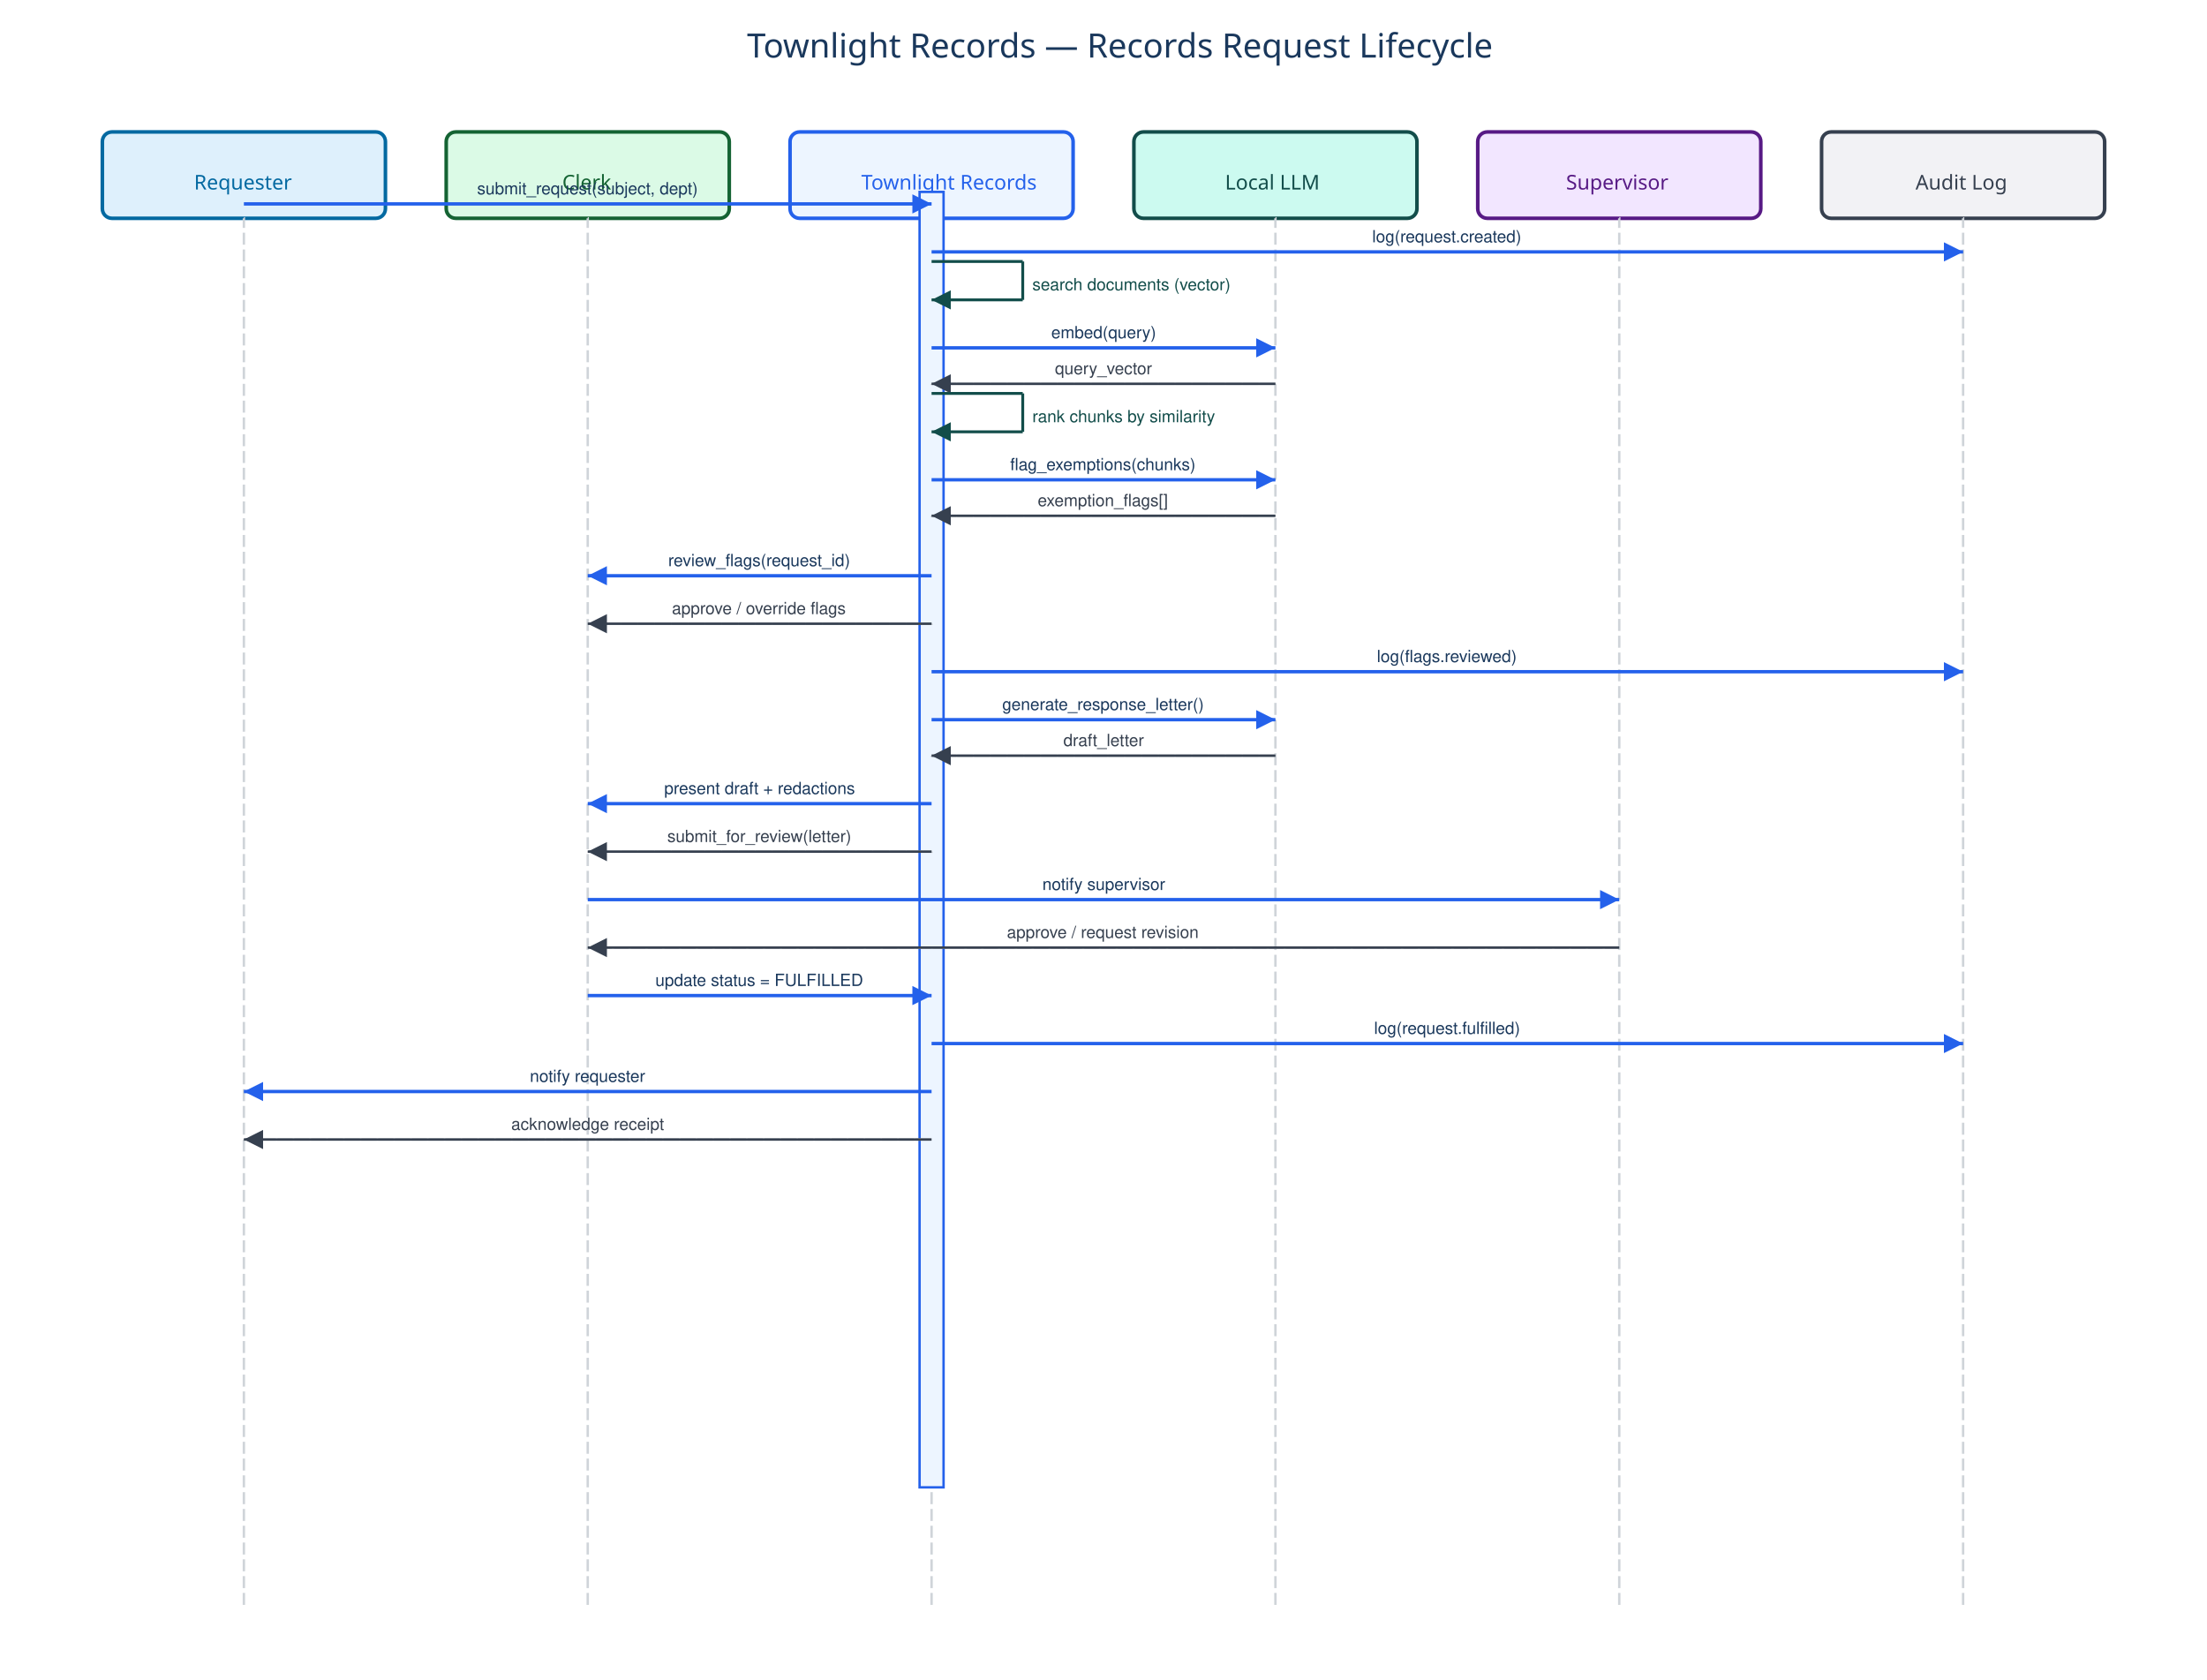
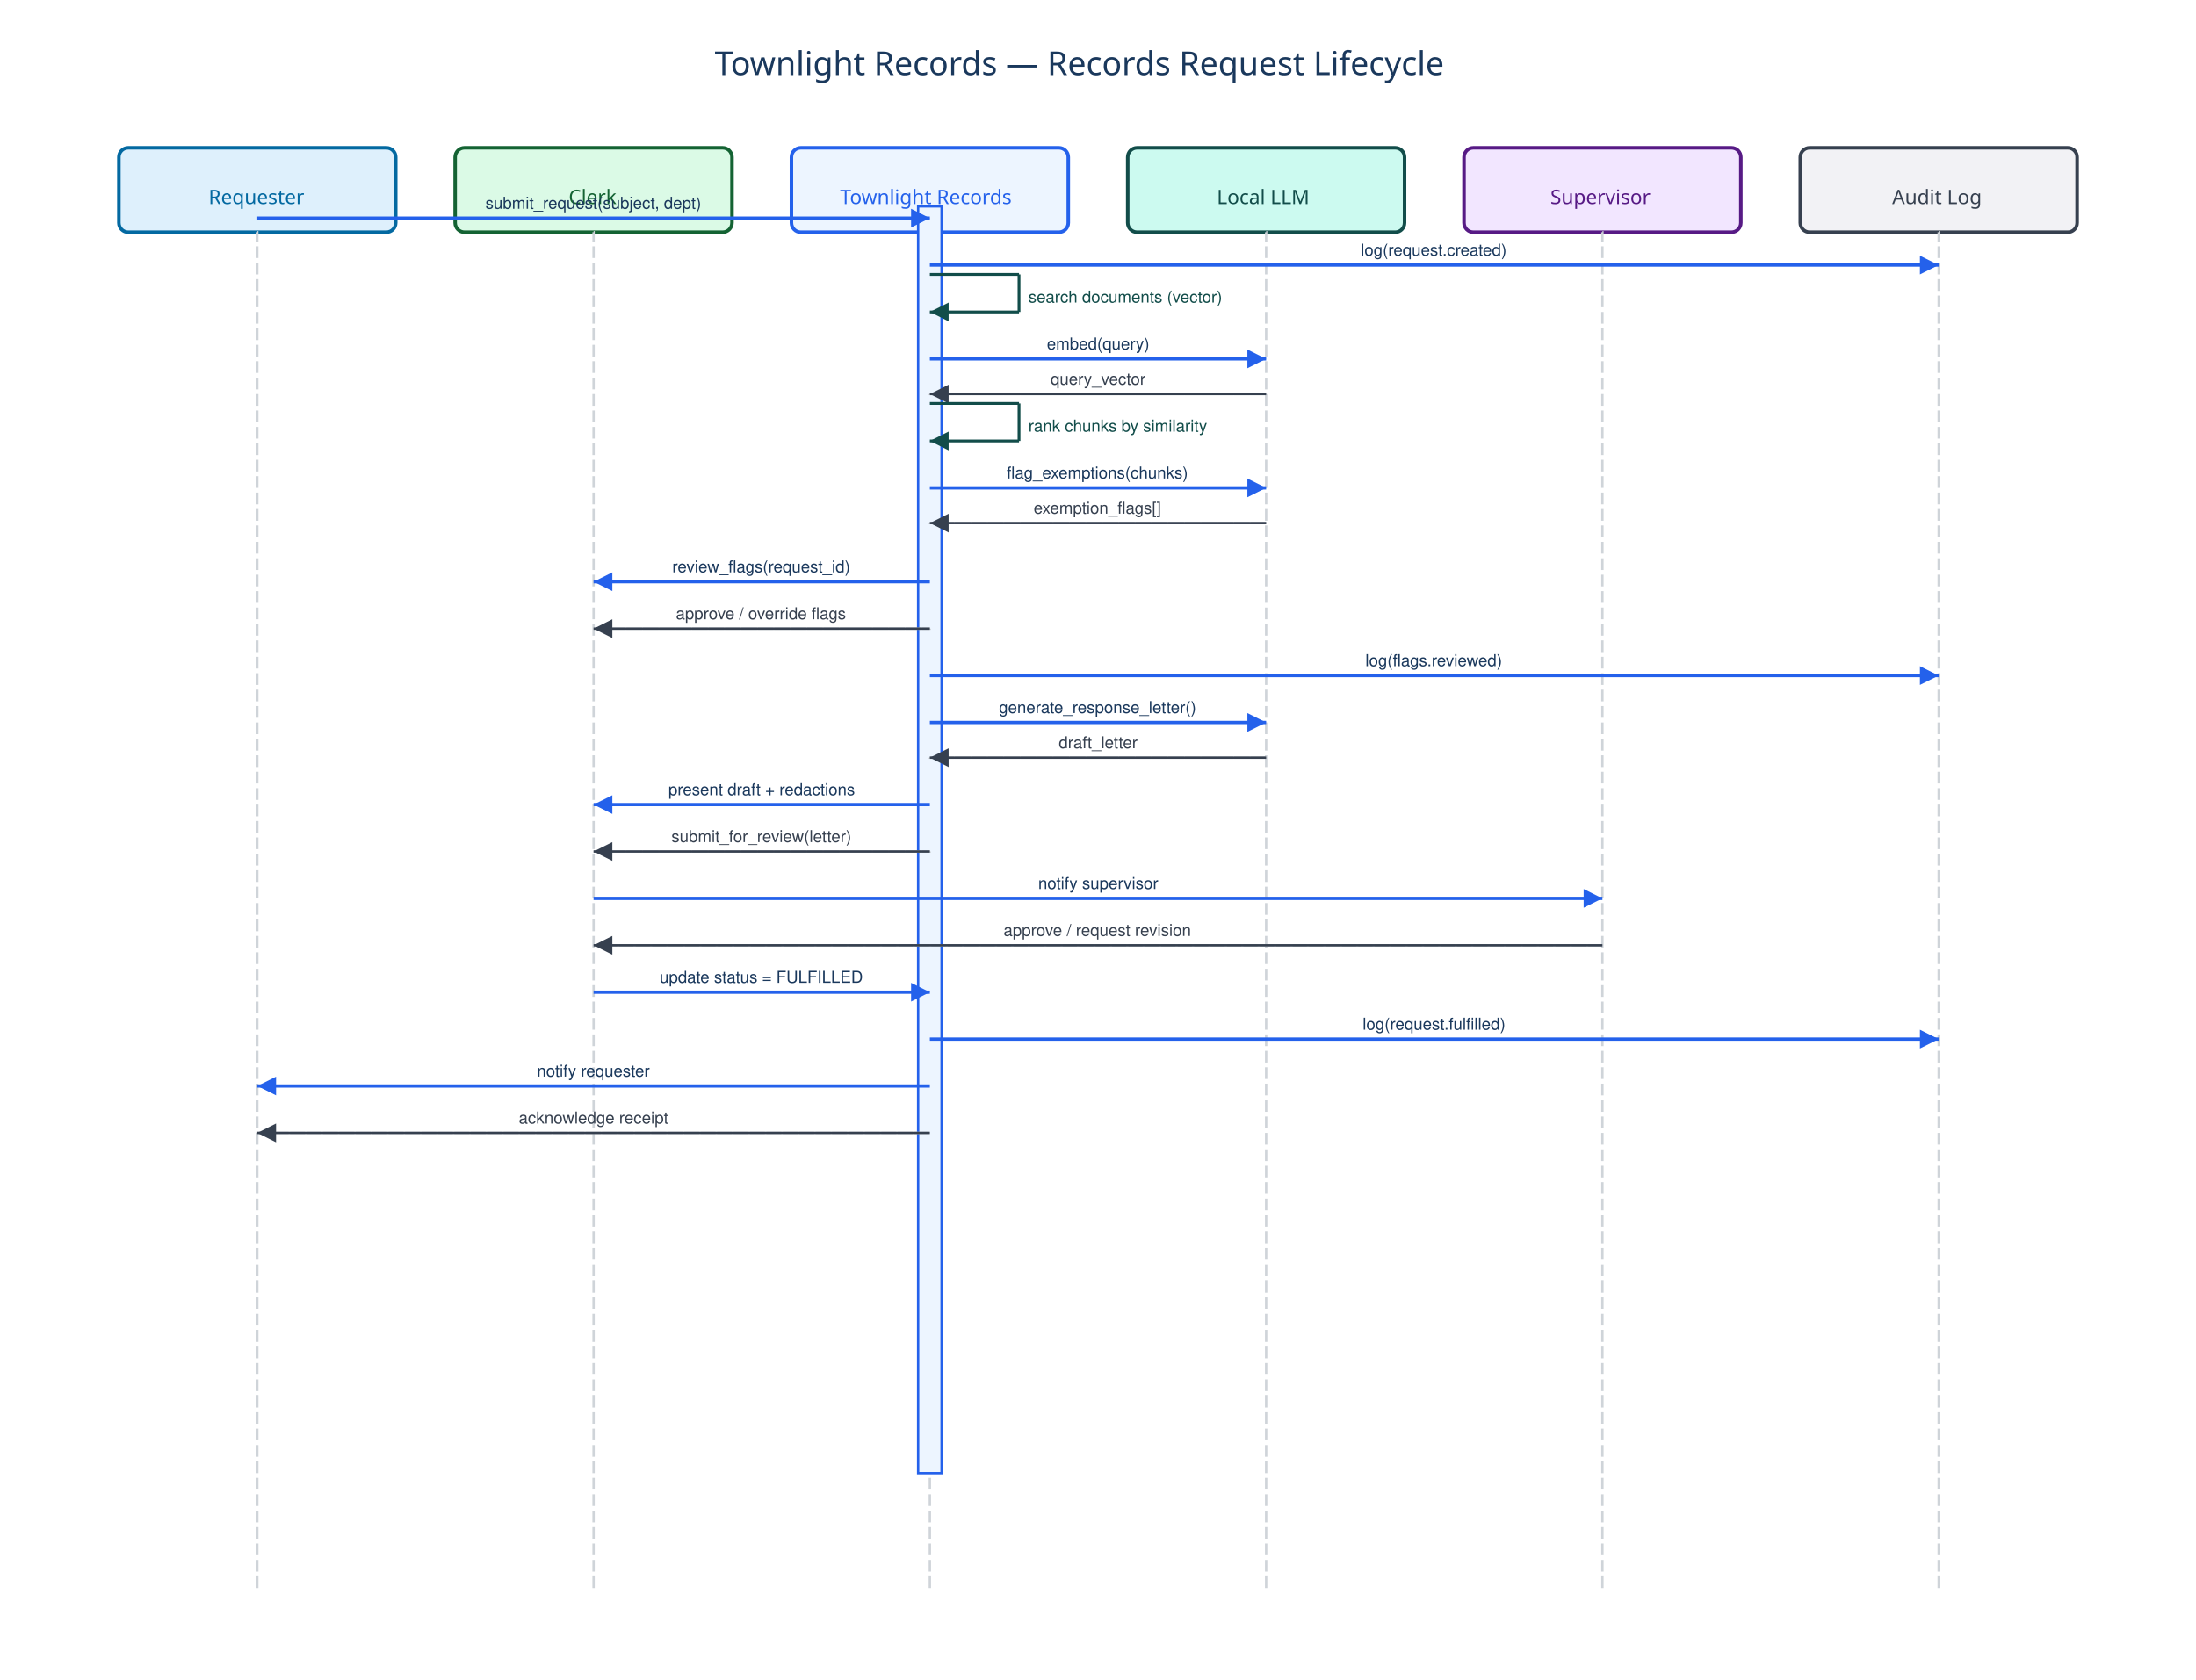
- <svg xmlns="http://www.w3.org/2000/svg" width="920" height="700" preserveAspectRatio="xMinYMin meet" viewBox="0 0 920 700" version="1.0" fill-rule="evenodd">
+ <svg xmlns="http://www.w3.org/2000/svg" width="936" height="716" preserveAspectRatio="xMinYMin meet" viewBox="0 0 936 716" version="1.0" fill-rule="evenodd">
  <clipPath id="clip">
-     <rect x="0" y="0" width="920" height="700" />
+     <rect x="0" y="0" width="936" height="716" />
  </clipPath>
-   <g id="group" transform="scale(1,-1) translate(0,-700)" style="clip-path: url(#clip)">
-     <g transform="">
+   <g id="group" transform="scale(1,-1) translate(0,-716)" style="clip-path: url(#clip)">
+     <g transform=" matrix(1,0,0,1,8,8)">
      <rect x="0" y="0" width="920" height="700" style="stroke: none; stroke-linecap: butt; stroke-width: 1; fill: rgb(100%,100%,100%); fill-rule: evenodd;" />
-       <text x="311.397" y="676" style="font-family: Helvetica-Bold; font-size: 14px;fill: rgb(10%,22%,36%); stroke:none;" transform="translate(0,1352) scale(1,-1)">Townlight Records — Records Request Lifecycle</text>
+       <text x="296.627" y="676" style="font-family: Helvetica-Bold; font-size: 14px;fill: rgb(10%,22%,36%); stroke:none;" transform="translate(0,1352) scale(1,-1)">Townlight Records — Records Request Lifecycle</text>
      <rect x="42.667" y="609" width="118" height="36" rx="4" ry="4" style="stroke: rgb(1%,41%,63%); stroke-linecap: butt; stroke-width: 1.5; fill: rgb(87%,94%,99%); fill-rule: evenodd;" />
      <text x="80.884" y="621" style="font-family: Helvetica-Bold; font-size: 8.5px;fill: rgb(1%,41%,63%); stroke:none;" transform="translate(0,1242) scale(1,-1)">Requester</text>
      <rect x="186.0" y="609" width="118.0" height="36" rx="4" ry="4" style="stroke: rgb(8%,39%,20%); stroke-linecap: butt; stroke-width: 1.5; fill: rgb(86%,98%,90%); fill-rule: evenodd;" />
      <text x="234.371" y="621" style="font-family: Helvetica-Bold; font-size: 8.5px;fill: rgb(8%,39%,20%); stroke:none;" transform="translate(0,1242) scale(1,-1)">Clerk</text>
      <rect x="329.333" y="609" width="118.0" height="36" rx="4" ry="4" style="stroke: rgb(14%,38%,92%); stroke-linecap: butt; stroke-width: 1.5; fill: rgb(93%,96%,100%); fill-rule: evenodd;" />
-       <text x="359.047" y="621" style="font-family: Helvetica-Bold; font-size: 8.5px;fill: rgb(14%,38%,92%); stroke:none;" transform="translate(0,1242) scale(1,-1)">Townlight Records</text>
+       <text x="350.079" y="621" style="font-family: Helvetica-Bold; font-size: 8.5px;fill: rgb(14%,38%,92%); stroke:none;" transform="translate(0,1242) scale(1,-1)">Townlight Records</text>
      <rect x="472.667" y="609" width="118.0" height="36" rx="4" ry="4" style="stroke: rgb(7%,30%,29%); stroke-linecap: butt; stroke-width: 1.5; fill: rgb(80%,98%,94%); fill-rule: evenodd;" />
      <text x="510.65" y="621" style="font-family: Helvetica-Bold; font-size: 8.5px;fill: rgb(7%,30%,29%); stroke:none;" transform="translate(0,1242) scale(1,-1)">Local LLM</text>
      <rect x="616.0" y="609" width="118.0" height="36" rx="4" ry="4" style="stroke: rgb(34%,10%,52%); stroke-linecap: butt; stroke-width: 1.5; fill: rgb(95%,90%,100%); fill-rule: evenodd;" />
      <text x="652.798" y="621" style="font-family: Helvetica-Bold; font-size: 8.5px;fill: rgb(34%,10%,52%); stroke:none;" transform="translate(0,1242) scale(1,-1)">Supervisor</text>
      <rect x="759.333" y="609" width="118.0" height="36" rx="4" ry="4" style="stroke: rgb(21%,25%,31%); stroke-linecap: butt; stroke-width: 1.5; fill: rgb(95%,95%,96%); fill-rule: evenodd;" />
      <text x="798.503" y="621" style="font-family: Helvetica-Bold; font-size: 8.5px;fill: rgb(21%,25%,31%); stroke:none;" transform="translate(0,1242) scale(1,-1)">Audit Log</text>
      <path d="M 101.667,609 L 101.667,30 Z" style="stroke: rgb(81%,83%,85%); stroke-linecap: butt; stroke-width: 1; stroke-dasharray: 4, 3;" />
      <path d="M 245,609 L 245,30 Z" style="stroke: rgb(81%,83%,85%); stroke-linecap: butt; stroke-width: 1; stroke-dasharray: 4, 3;" />
      <path d="M 388.333,609 L 388.333,30 Z" style="stroke: rgb(81%,83%,85%); stroke-linecap: butt; stroke-width: 1; stroke-dasharray: 4, 3;" />
      <path d="M 531.667,609 L 531.667,30 Z" style="stroke: rgb(81%,83%,85%); stroke-linecap: butt; stroke-width: 1; stroke-dasharray: 4, 3;" />
      <path d="M 675,609 L 675,30 Z" style="stroke: rgb(81%,83%,85%); stroke-linecap: butt; stroke-width: 1; stroke-dasharray: 4, 3;" />
      <path d="M 818.333,609 L 818.333,30 Z" style="stroke: rgb(81%,83%,85%); stroke-linecap: butt; stroke-width: 1; stroke-dasharray: 4, 3;" />
      <rect x="383.333" y="80" width="10.0" height="540" style="stroke: rgb(14%,38%,92%); stroke-linecap: butt; stroke-width: 1; fill: rgb(93%,96%,100%); fill-rule: evenodd;" />
      <g transform="">
        <path d="M 101.667,615 L 388.333,615 Z" style="stroke: rgb(14%,38%,92%); stroke-linecap: butt; stroke-width: 1.4;" />
        <polygon points="388.333 615, 380.333 619, 380.333 611" style="stroke: rgb(14%,38%,92%); stroke-linecap: butt; stroke-width: 0; fill: rgb(14%,38%,92%); fill-rule: evenodd;" />
      </g>
      <text x="198.898" y="619" style="font-family: Helvetica; font-size: 7px;fill: rgb(10%,22%,36%); stroke:none;" transform="translate(0,1238) scale(1,-1)">submit_request(subject, dept)</text>
      <g transform="">
        <path d="M 388.333,595 L 818.333,595 Z" style="stroke: rgb(14%,38%,92%); stroke-linecap: butt; stroke-width: 1.4;" />
        <polygon points="818.333 595, 810.333 599, 810.333 591" style="stroke: rgb(14%,38%,92%); stroke-linecap: butt; stroke-width: 0; fill: rgb(14%,38%,92%); fill-rule: evenodd;" />
      </g>
      <text x="572.015" y="599" style="font-family: Helvetica; font-size: 7px;fill: rgb(10%,22%,36%); stroke:none;" transform="translate(0,1198) scale(1,-1)">log(request.created)</text>
      <path d="M 388.333,591 L 426.333,591 Z" style="stroke: rgb(7%,30%,29%); stroke-linecap: butt; stroke-width: 1.2;" />
      <path d="M 426.333,591 L 426.333,575 Z" style="stroke: rgb(7%,30%,29%); stroke-linecap: butt; stroke-width: 1.2;" />
      <g transform="">
        <path d="M 426.333,575 L 388.333,575 Z" style="stroke: rgb(7%,30%,29%); stroke-linecap: butt; stroke-width: 1.2;" />
        <polygon points="388.333 575, 396.333 571, 396.333 579" style="stroke: rgb(7%,30%,29%); stroke-linecap: butt; stroke-width: 0; fill: rgb(7%,30%,29%); fill-rule: evenodd;" />
      </g>
      <text x="430.333" y="579" style="font-family: Helvetica; font-size: 7px;fill: rgb(7%,30%,29%); stroke:none;" transform="translate(0,1158) scale(1,-1)">search documents (vector)</text>
      <g transform="">
        <path d="M 388.333,555 L 531.667,555 Z" style="stroke: rgb(14%,38%,92%); stroke-linecap: butt; stroke-width: 1.4;" />
        <polygon points="531.667 555, 523.667 559, 523.667 551" style="stroke: rgb(14%,38%,92%); stroke-linecap: butt; stroke-width: 0; fill: rgb(14%,38%,92%); fill-rule: evenodd;" />
      </g>
      <text x="438.216" y="559" style="font-family: Helvetica; font-size: 7px;fill: rgb(10%,22%,36%); stroke:none;" transform="translate(0,1118) scale(1,-1)">embed(query)</text>
      <path d="M 531.667,540 L 388.333,540 Z" style="stroke: rgb(81%,83%,85%); stroke-linecap: butt; stroke-width: 1; stroke-dasharray: 4, 3;" />
      <g transform="">
        <path d="M 531.667,540 L 388.333,540 Z" style="stroke: rgb(21%,25%,31%); stroke-linecap: butt; stroke-width: 1;" />
        <polygon points="388.333 540, 396.333 536, 396.333 544" style="stroke: rgb(21%,25%,31%); stroke-linecap: butt; stroke-width: 0; fill: rgb(21%,25%,31%); fill-rule: evenodd;" />
      </g>
      <text x="439.77" y="544" style="font-family: Helvetica; font-size: 7px;fill: rgb(21%,25%,31%); stroke:none;" transform="translate(0,1088) scale(1,-1)">query_vector</text>
      <path d="M 388.333,536 L 426.333,536 Z" style="stroke: rgb(7%,30%,29%); stroke-linecap: butt; stroke-width: 1.2;" />
      <path d="M 426.333,536 L 426.333,520 Z" style="stroke: rgb(7%,30%,29%); stroke-linecap: butt; stroke-width: 1.2;" />
      <g transform="">
        <path d="M 426.333,520 L 388.333,520 Z" style="stroke: rgb(7%,30%,29%); stroke-linecap: butt; stroke-width: 1.2;" />
        <polygon points="388.333 520, 396.333 516, 396.333 524" style="stroke: rgb(7%,30%,29%); stroke-linecap: butt; stroke-width: 0; fill: rgb(7%,30%,29%); fill-rule: evenodd;" />
      </g>
      <text x="430.333" y="524" style="font-family: Helvetica; font-size: 7px;fill: rgb(7%,30%,29%); stroke:none;" transform="translate(0,1048) scale(1,-1)">rank chunks by similarity</text>
      <g transform="">
        <path d="M 388.333,500 L 531.667,500 Z" style="stroke: rgb(14%,38%,92%); stroke-linecap: butt; stroke-width: 1.4;" />
        <polygon points="531.667 500, 523.667 504, 523.667 496" style="stroke: rgb(14%,38%,92%); stroke-linecap: butt; stroke-width: 0; fill: rgb(14%,38%,92%); fill-rule: evenodd;" />
      </g>
      <text x="421.097" y="504" style="font-family: Helvetica; font-size: 7px;fill: rgb(10%,22%,36%); stroke:none;" transform="translate(0,1008) scale(1,-1)">flag_exemptions(chunks)</text>
      <path d="M 531.667,485 L 388.333,485 Z" style="stroke: rgb(81%,83%,85%); stroke-linecap: butt; stroke-width: 1; stroke-dasharray: 4, 3;" />
      <g transform="">
        <path d="M 531.667,485 L 388.333,485 Z" style="stroke: rgb(21%,25%,31%); stroke-linecap: butt; stroke-width: 1;" />
        <polygon points="388.333 485, 396.333 481, 396.333 489" style="stroke: rgb(21%,25%,31%); stroke-linecap: butt; stroke-width: 0; fill: rgb(21%,25%,31%); fill-rule: evenodd;" />
      </g>
      <text x="432.57" y="489" style="font-family: Helvetica; font-size: 7px;fill: rgb(21%,25%,31%); stroke:none;" transform="translate(0,978) scale(1,-1)">exemption_flags[]</text>
      <g transform="">
        <path d="M 388.333,460 L 245,460 Z" style="stroke: rgb(14%,38%,92%); stroke-linecap: butt; stroke-width: 1.4;" />
        <polygon points="245 460, 253 456, 253 464" style="stroke: rgb(14%,38%,92%); stroke-linecap: butt; stroke-width: 0; fill: rgb(14%,38%,92%); fill-rule: evenodd;" />
      </g>
      <text x="278.545" y="464" style="font-family: Helvetica; font-size: 7px;fill: rgb(10%,22%,36%); stroke:none;" transform="translate(0,928) scale(1,-1)">review_flags(request_id)</text>
      <path d="M 245,440 L 388.333,440 Z" style="stroke: rgb(81%,83%,85%); stroke-linecap: butt; stroke-width: 1; stroke-dasharray: 4, 3;" />
      <g transform="">
        <path d="M 388.333,440 L 245,440 Z" style="stroke: rgb(21%,25%,31%); stroke-linecap: butt; stroke-width: 1;" />
        <polygon points="245 440, 253 436, 253 444" style="stroke: rgb(21%,25%,31%); stroke-linecap: butt; stroke-width: 0; fill: rgb(21%,25%,31%); fill-rule: evenodd;" />
      </g>
      <text x="280.095" y="444" style="font-family: Helvetica; font-size: 7px;fill: rgb(21%,25%,31%); stroke:none;" transform="translate(0,888) scale(1,-1)">approve / override flags</text>
      <g transform="">
        <path d="M 388.333,420 L 818.333,420 Z" style="stroke: rgb(14%,38%,92%); stroke-linecap: butt; stroke-width: 1.4;" />
        <polygon points="818.333 420, 810.333 424, 810.333 416" style="stroke: rgb(14%,38%,92%); stroke-linecap: butt; stroke-width: 0; fill: rgb(14%,38%,92%); fill-rule: evenodd;" />
      </g>
      <text x="573.965" y="424" style="font-family: Helvetica; font-size: 7px;fill: rgb(10%,22%,36%); stroke:none;" transform="translate(0,848) scale(1,-1)">log(flags.reviewed)</text>
      <g transform="">
        <path d="M 388.333,400 L 531.667,400 Z" style="stroke: rgb(14%,38%,92%); stroke-linecap: butt; stroke-width: 1.4;" />
        <polygon points="531.667 400, 523.667 404, 523.667 396" style="stroke: rgb(14%,38%,92%); stroke-linecap: butt; stroke-width: 0; fill: rgb(14%,38%,92%); fill-rule: evenodd;" />
      </g>
      <text x="417.786" y="404" style="font-family: Helvetica; font-size: 7px;fill: rgb(10%,22%,36%); stroke:none;" transform="translate(0,808) scale(1,-1)">generate_response_letter()</text>
      <path d="M 531.667,385 L 388.333,385 Z" style="stroke: rgb(81%,83%,85%); stroke-linecap: butt; stroke-width: 1; stroke-dasharray: 4, 3;" />
      <g transform="">
        <path d="M 531.667,385 L 388.333,385 Z" style="stroke: rgb(21%,25%,31%); stroke-linecap: butt; stroke-width: 1;" />
        <polygon points="388.333 385, 396.333 381, 396.333 389" style="stroke: rgb(21%,25%,31%); stroke-linecap: butt; stroke-width: 0; fill: rgb(21%,25%,31%); fill-rule: evenodd;" />
      </g>
      <text x="443.27" y="389" style="font-family: Helvetica; font-size: 7px;fill: rgb(21%,25%,31%); stroke:none;" transform="translate(0,778) scale(1,-1)">draft_letter</text>
      <g transform="">
        <path d="M 388.333,365 L 245,365 Z" style="stroke: rgb(14%,38%,92%); stroke-linecap: butt; stroke-width: 1.4;" />
        <polygon points="245 365, 253 361, 253 369" style="stroke: rgb(14%,38%,92%); stroke-linecap: butt; stroke-width: 0; fill: rgb(14%,38%,92%); fill-rule: evenodd;" />
      </g>
      <text x="276.882" y="369" style="font-family: Helvetica; font-size: 7px;fill: rgb(10%,22%,36%); stroke:none;" transform="translate(0,738) scale(1,-1)">present draft + redactions</text>
      <path d="M 245,345 L 388.333,345 Z" style="stroke: rgb(81%,83%,85%); stroke-linecap: butt; stroke-width: 1; stroke-dasharray: 4, 3;" />
      <g transform="">
        <path d="M 388.333,345 L 245,345 Z" style="stroke: rgb(21%,25%,31%); stroke-linecap: butt; stroke-width: 1;" />
        <polygon points="245 345, 253 341, 253 349" style="stroke: rgb(21%,25%,31%); stroke-linecap: butt; stroke-width: 0; fill: rgb(21%,25%,31%); fill-rule: evenodd;" />
      </g>
      <text x="278.16" y="349" style="font-family: Helvetica; font-size: 7px;fill: rgb(21%,25%,31%); stroke:none;" transform="translate(0,698) scale(1,-1)">submit_for_review(letter)</text>
      <g transform="">
        <path d="M 245,325 L 675,325 Z" style="stroke: rgb(14%,38%,92%); stroke-linecap: butt; stroke-width: 1.4;" />
        <polygon points="675 325, 667 329, 667 321" style="stroke: rgb(14%,38%,92%); stroke-linecap: butt; stroke-width: 0; fill: rgb(14%,38%,92%); fill-rule: evenodd;" />
      </g>
      <text x="434.52" y="329" style="font-family: Helvetica; font-size: 7px;fill: rgb(10%,22%,36%); stroke:none;" transform="translate(0,658) scale(1,-1)">notify supervisor</text>
      <path d="M 675,305 L 245,305 Z" style="stroke: rgb(81%,83%,85%); stroke-linecap: butt; stroke-width: 1; stroke-dasharray: 4, 3;" />
      <g transform="">
        <path d="M 675,305 L 245,305 Z" style="stroke: rgb(21%,25%,31%); stroke-linecap: butt; stroke-width: 1;" />
        <polygon points="245 305, 253 301, 253 309" style="stroke: rgb(21%,25%,31%); stroke-linecap: butt; stroke-width: 0; fill: rgb(21%,25%,31%); fill-rule: evenodd;" />
      </g>
      <text x="419.733" y="309" style="font-family: Helvetica; font-size: 7px;fill: rgb(21%,25%,31%); stroke:none;" transform="translate(0,618) scale(1,-1)">approve / request revision</text>
      <g transform="">
        <path d="M 245,285 L 388.333,285 Z" style="stroke: rgb(14%,38%,92%); stroke-linecap: butt; stroke-width: 1.4;" />
        <polygon points="388.333 285, 380.333 289, 380.333 281" style="stroke: rgb(14%,38%,92%); stroke-linecap: butt; stroke-width: 0; fill: rgb(14%,38%,92%); fill-rule: evenodd;" />
      </g>
      <text x="273.186" y="289" style="font-family: Helvetica; font-size: 7px;fill: rgb(10%,22%,36%); stroke:none;" transform="translate(0,578) scale(1,-1)">update status = FULFILLED</text>
      <g transform="">
        <path d="M 388.333,265 L 818.333,265 Z" style="stroke: rgb(14%,38%,92%); stroke-linecap: butt; stroke-width: 1.4;" />
        <polygon points="818.333 265, 810.333 269, 810.333 261" style="stroke: rgb(14%,38%,92%); stroke-linecap: butt; stroke-width: 0; fill: rgb(14%,38%,92%); fill-rule: evenodd;" />
      </g>
      <text x="572.796" y="269" style="font-family: Helvetica; font-size: 7px;fill: rgb(10%,22%,36%); stroke:none;" transform="translate(0,538) scale(1,-1)">log(request.fulfilled)</text>
      <g transform="">
        <path d="M 388.333,245 L 101.667,245 Z" style="stroke: rgb(14%,38%,92%); stroke-linecap: butt; stroke-width: 1.4;" />
        <polygon points="101.667 245, 109.667 241, 109.667 249" style="stroke: rgb(14%,38%,92%); stroke-linecap: butt; stroke-width: 0; fill: rgb(14%,38%,92%); fill-rule: evenodd;" />
      </g>
      <text x="220.878" y="249" style="font-family: Helvetica; font-size: 7px;fill: rgb(10%,22%,36%); stroke:none;" transform="translate(0,498) scale(1,-1)">notify requester</text>
      <path d="M 101.667,225 L 388.333,225 Z" style="stroke: rgb(81%,83%,85%); stroke-linecap: butt; stroke-width: 1; stroke-dasharray: 4, 3;" />
      <g transform="">
        <path d="M 388.333,225 L 101.667,225 Z" style="stroke: rgb(21%,25%,31%); stroke-linecap: butt; stroke-width: 1;" />
        <polygon points="101.667 225, 109.667 221, 109.667 229" style="stroke: rgb(21%,25%,31%); stroke-linecap: butt; stroke-width: 0; fill: rgb(21%,25%,31%); fill-rule: evenodd;" />
      </g>
      <text x="213.098" y="229" style="font-family: Helvetica; font-size: 7px;fill: rgb(21%,25%,31%); stroke:none;" transform="translate(0,458) scale(1,-1)">acknowledge receipt</text>
    </g>
  </g>
</svg>
